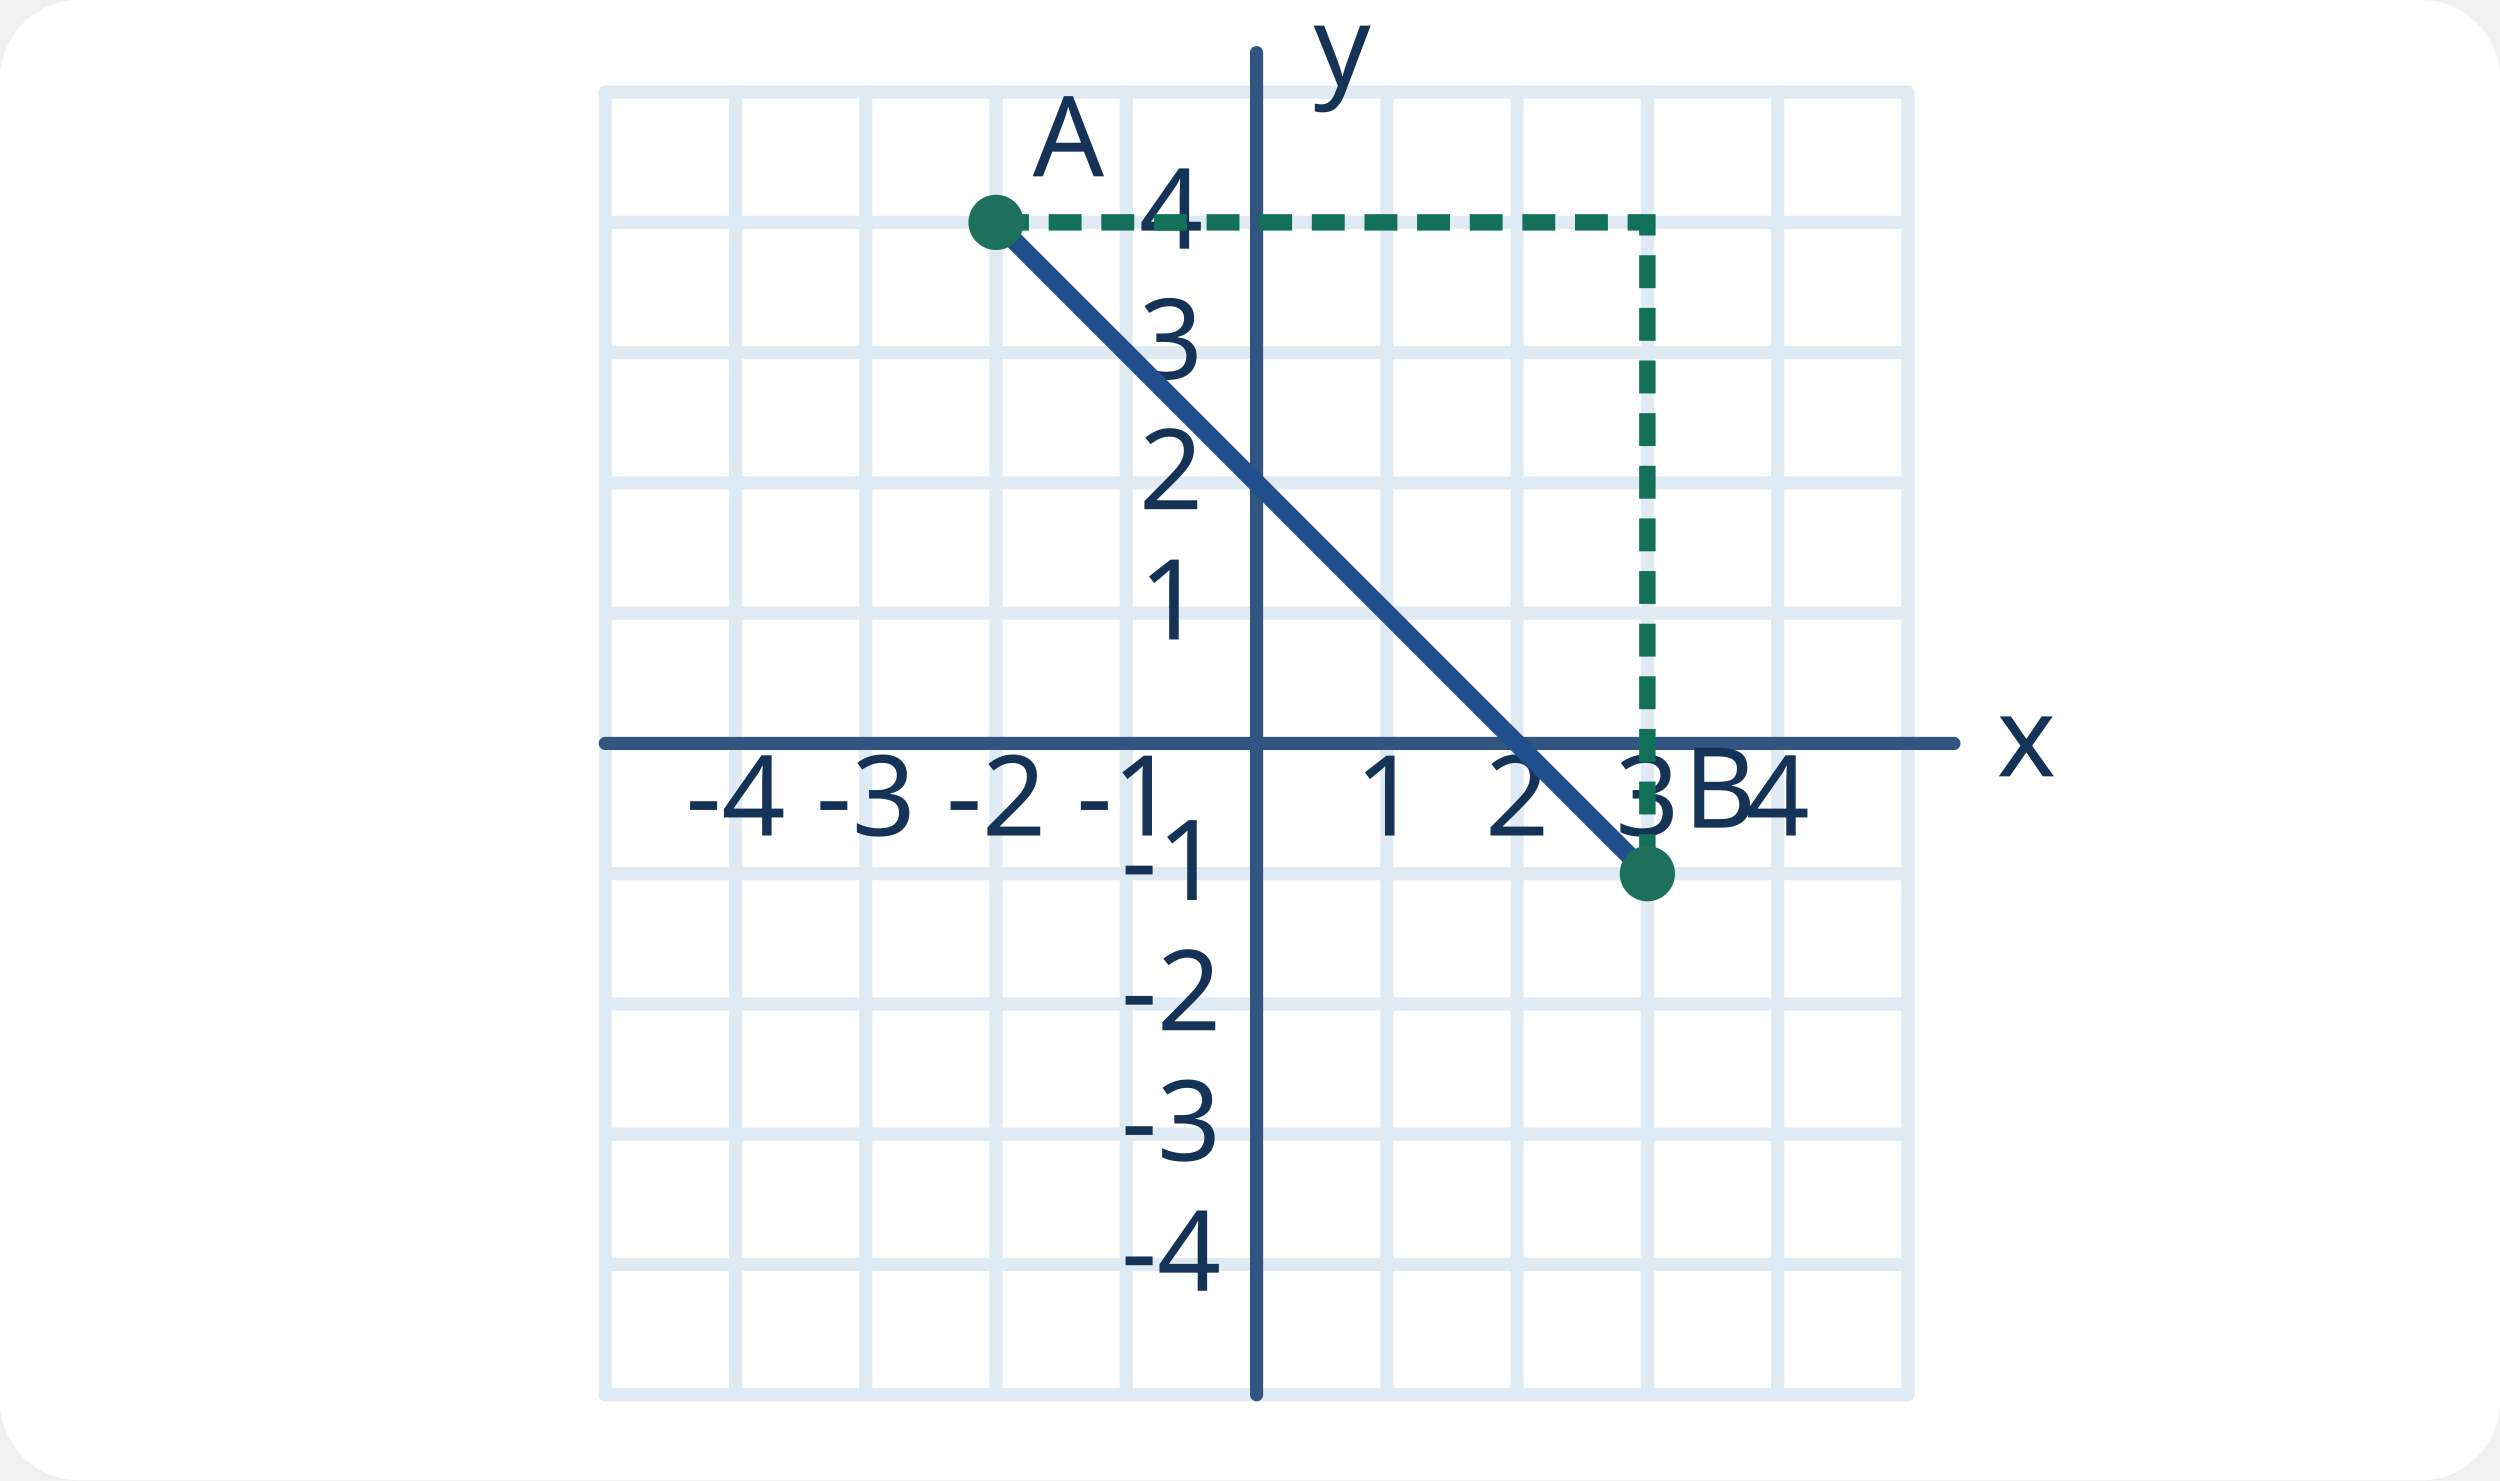
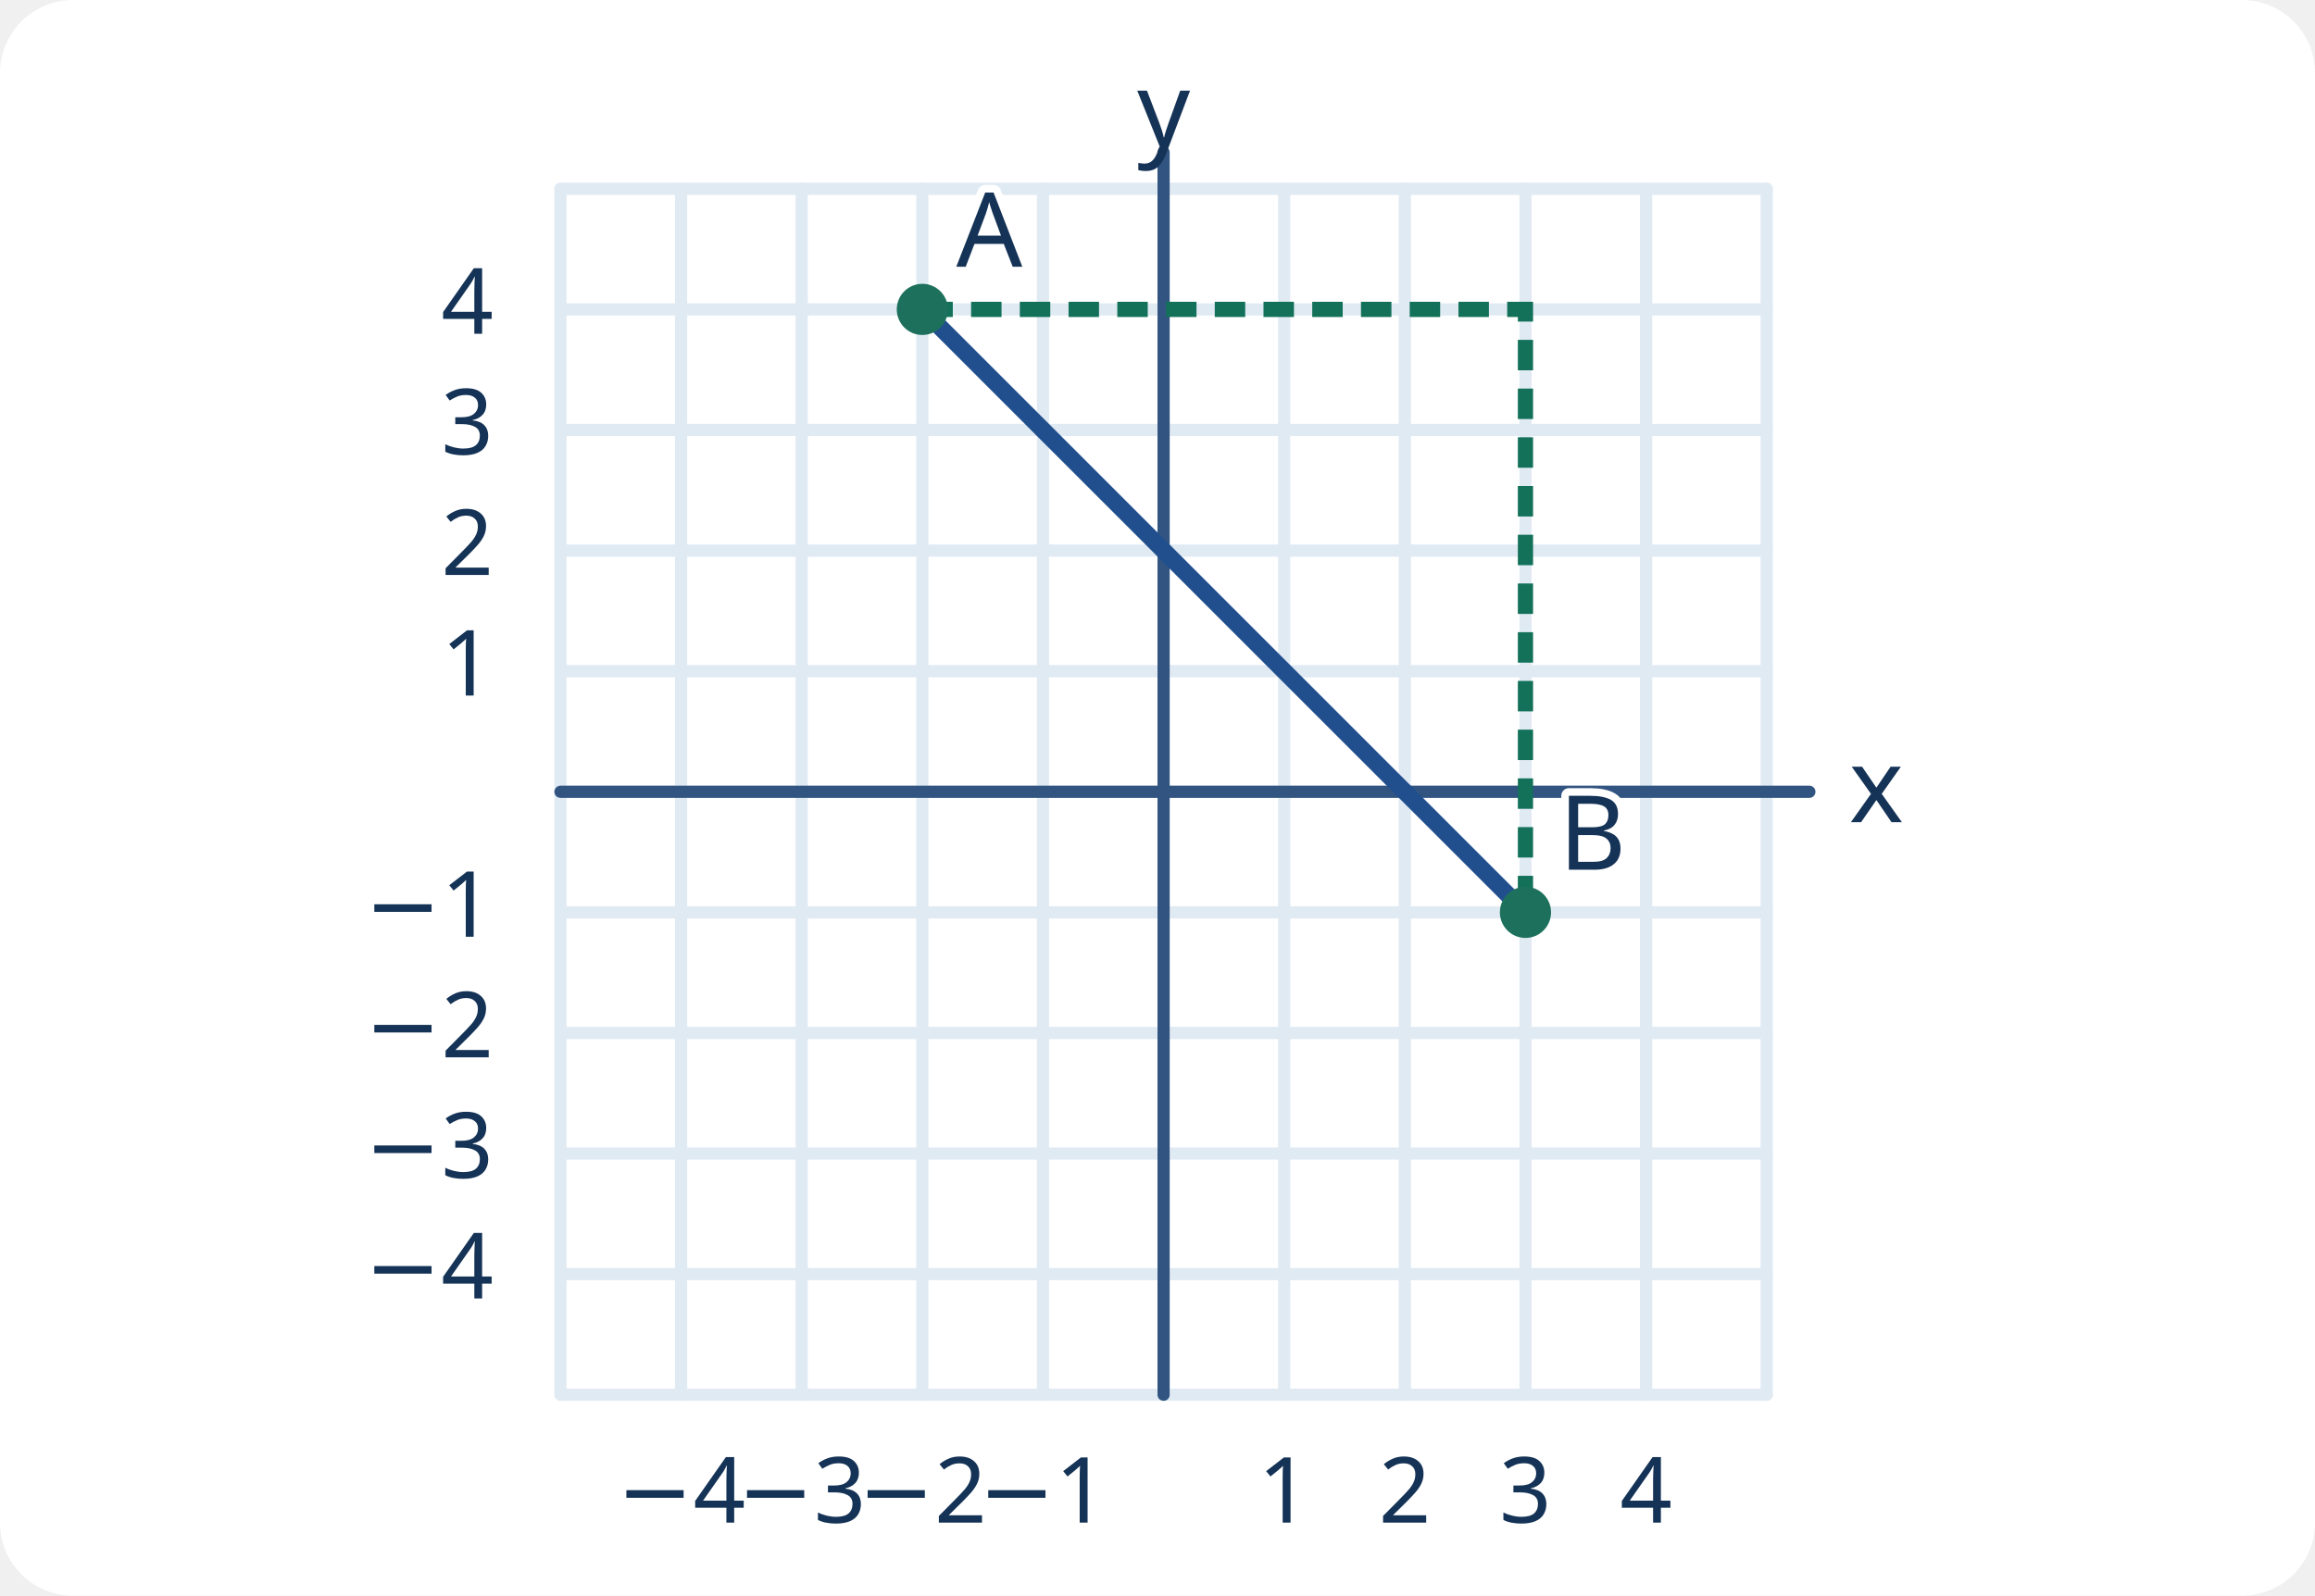
- <svg xmlns="http://www.w3.org/2000/svg" viewBox="0 0 380 225" role="img" aria-labelledby="title">
-   <rect width="380" height="225" rx="12" fill="white" />
+ <svg xmlns="http://www.w3.org/2000/svg" viewBox="0 -17 380 262" role="img" aria-labelledby="title">
+   <rect y="-17" width="380" height="262" rx="12" fill="white" />
  <path d="M92.0 14L92.0 212" stroke="#e0eaf3" stroke-width="2" stroke-linecap="round" fill="none" />
  <path d="M92 212.0L290 212.0" stroke="#e0eaf3" stroke-width="2" stroke-linecap="round" fill="none" />
  <path d="M111.8 14L111.8 212" stroke="#e0eaf3" stroke-width="2" stroke-linecap="round" fill="none" />
  <path d="M92 192.2L290 192.2" stroke="#e0eaf3" stroke-width="2" stroke-linecap="round" fill="none" />
  <path d="M131.6 14L131.6 212" stroke="#e0eaf3" stroke-width="2" stroke-linecap="round" fill="none" />
  <path d="M92 172.4L290 172.4" stroke="#e0eaf3" stroke-width="2" stroke-linecap="round" fill="none" />
  <path d="M151.4 14L151.4 212" stroke="#e0eaf3" stroke-width="2" stroke-linecap="round" fill="none" />
  <path d="M92 152.6L290 152.6" stroke="#e0eaf3" stroke-width="2" stroke-linecap="round" fill="none" />
  <path d="M171.2 14L171.2 212" stroke="#e0eaf3" stroke-width="2" stroke-linecap="round" fill="none" />
  <path d="M92 132.8L290 132.8" stroke="#e0eaf3" stroke-width="2" stroke-linecap="round" fill="none" />
  <path d="M191.0 14L191.0 212" stroke="#e0eaf3" stroke-width="2" stroke-linecap="round" fill="none" />
  <path d="M92 113.0L290 113.0" stroke="#e0eaf3" stroke-width="2" stroke-linecap="round" fill="none" />
  <path d="M210.8 14L210.8 212" stroke="#e0eaf3" stroke-width="2" stroke-linecap="round" fill="none" />
  <path d="M92 93.2L290 93.2" stroke="#e0eaf3" stroke-width="2" stroke-linecap="round" fill="none" />
  <path d="M230.6 14L230.6 212" stroke="#e0eaf3" stroke-width="2" stroke-linecap="round" fill="none" />
  <path d="M92 73.4L290 73.4" stroke="#e0eaf3" stroke-width="2" stroke-linecap="round" fill="none" />
  <path d="M250.4 14L250.4 212" stroke="#e0eaf3" stroke-width="2" stroke-linecap="round" fill="none" />
  <path d="M92 53.6L290 53.6" stroke="#e0eaf3" stroke-width="2" stroke-linecap="round" fill="none" />
  <path d="M270.2 14L270.2 212" stroke="#e0eaf3" stroke-width="2" stroke-linecap="round" fill="none" />
  <path d="M92 33.8L290 33.8" stroke="#e0eaf3" stroke-width="2" stroke-linecap="round" fill="none" />
  <path d="M290.0 14L290.0 212" stroke="#e0eaf3" stroke-width="2" stroke-linecap="round" fill="none" />
  <path d="M92 14.0L290 14.0" stroke="#e0eaf3" stroke-width="2" stroke-linecap="round" fill="none" />
  <path d="M92 113.0L297 113.0" stroke="#315481" stroke-width="2" stroke-linecap="round" fill="none" />
  <path d="M191.0 8L191.0 212" stroke="#315481" stroke-width="2" stroke-linecap="round" fill="none" />
  <text x="308" y="118.0" text-anchor="middle" font-family="system-ui,sans-serif" font-size="17" fill="#153356">x</text>
-   <text x="204.0" y="13" text-anchor="middle" font-family="system-ui,sans-serif" font-size="17" fill="#153356">y</text>
-   <text x="111.8" y="127.0" text-anchor="middle" font-family="system-ui,sans-serif" font-size="17" fill="#153356">-4</text>
-   <text x="178.0" y="196.2" text-anchor="middle" font-family="system-ui,sans-serif" font-size="17" fill="#153356">-4</text>
-   <text x="131.6" y="127.0" text-anchor="middle" font-family="system-ui,sans-serif" font-size="17" fill="#153356">-3</text>
-   <text x="178.0" y="176.4" text-anchor="middle" font-family="system-ui,sans-serif" font-size="17" fill="#153356">-3</text>
-   <text x="151.4" y="127.0" text-anchor="middle" font-family="system-ui,sans-serif" font-size="17" fill="#153356">-2</text>
-   <text x="178.0" y="156.6" text-anchor="middle" font-family="system-ui,sans-serif" font-size="17" fill="#153356">-2</text>
-   <text x="171.2" y="127.0" text-anchor="middle" font-family="system-ui,sans-serif" font-size="17" fill="#153356">-1</text>
-   <text x="178.0" y="136.8" text-anchor="middle" font-family="system-ui,sans-serif" font-size="17" fill="#153356">-1</text>
-   <text x="210.8" y="127.0" text-anchor="middle" font-family="system-ui,sans-serif" font-size="17" fill="#153356">1</text>
-   <text x="178.0" y="97.2" text-anchor="middle" font-family="system-ui,sans-serif" font-size="17" fill="#153356">1</text>
-   <text x="230.6" y="127.0" text-anchor="middle" font-family="system-ui,sans-serif" font-size="17" fill="#153356">2</text>
-   <text x="178.0" y="77.4" text-anchor="middle" font-family="system-ui,sans-serif" font-size="17" fill="#153356">2</text>
-   <text x="250.4" y="127.0" text-anchor="middle" font-family="system-ui,sans-serif" font-size="17" fill="#153356">3</text>
-   <text x="178.0" y="57.6" text-anchor="middle" font-family="system-ui,sans-serif" font-size="17" fill="#153356">3</text>
-   <text x="270.2" y="127.0" text-anchor="middle" font-family="system-ui,sans-serif" font-size="17" fill="#153356">4</text>
-   <text x="178.0" y="37.8" text-anchor="middle" font-family="system-ui,sans-serif" font-size="17" fill="#153356">4</text>
+   <text x="191" y="7" text-anchor="middle" font-family="system-ui,sans-serif" font-size="17" fill="#153356">y</text>
+   <text x="111.8" y="233" text-anchor="middle" font-family="system-ui,sans-serif" font-size="15" fill="#153356">−4</text>
+   <text x="81" y="196.2" text-anchor="end" font-family="system-ui,sans-serif" font-size="15" fill="#153356">−4</text>
+   <text x="131.6" y="233" text-anchor="middle" font-family="system-ui,sans-serif" font-size="15" fill="#153356">−3</text>
+   <text x="81" y="176.4" text-anchor="end" font-family="system-ui,sans-serif" font-size="15" fill="#153356">−3</text>
+   <text x="151.4" y="233" text-anchor="middle" font-family="system-ui,sans-serif" font-size="15" fill="#153356">−2</text>
+   <text x="81" y="156.6" text-anchor="end" font-family="system-ui,sans-serif" font-size="15" fill="#153356">−2</text>
+   <text x="171.2" y="233" text-anchor="middle" font-family="system-ui,sans-serif" font-size="15" fill="#153356">−1</text>
+   <text x="81" y="136.8" text-anchor="end" font-family="system-ui,sans-serif" font-size="15" fill="#153356">−1</text>
+   <text x="210.8" y="233" text-anchor="middle" font-family="system-ui,sans-serif" font-size="15" fill="#153356">1</text>
+   <text x="81" y="97.2" text-anchor="end" font-family="system-ui,sans-serif" font-size="15" fill="#153356">1</text>
+   <text x="230.6" y="233" text-anchor="middle" font-family="system-ui,sans-serif" font-size="15" fill="#153356">2</text>
+   <text x="81" y="77.4" text-anchor="end" font-family="system-ui,sans-serif" font-size="15" fill="#153356">2</text>
+   <text x="250.4" y="233" text-anchor="middle" font-family="system-ui,sans-serif" font-size="15" fill="#153356">3</text>
+   <text x="81" y="57.6" text-anchor="end" font-family="system-ui,sans-serif" font-size="15" fill="#153356">3</text>
+   <text x="270.2" y="233" text-anchor="middle" font-family="system-ui,sans-serif" font-size="15" fill="#153356">4</text>
+   <text x="81" y="37.8" text-anchor="end" font-family="system-ui,sans-serif" font-size="15" fill="#153356">4</text>
  <defs>
    <clipPath id="plot">
      <rect x="92" y="14" width="198" height="198" />
    </clipPath>
  </defs>
  <g clip-path="url(#plot)">
    <line x1="151.40" y1="33.80" x2="250.40" y2="132.80" stroke="#214f8e" stroke-width="2.8" />
    <path d="M 151.4 33.8 H 250.4 V 132.8" fill="none" stroke="#13715a" stroke-width="2.5" stroke-dasharray="5 3" />
    <circle cx="151.40" cy="33.80" r="4.2" fill="#1d715c" />
-     <text x="162.4" y="26.8" text-anchor="middle" font-family="system-ui,sans-serif" font-size="17" fill="#153356">A</text>
    <circle cx="250.40" cy="132.80" r="4.2" fill="#1d715c" />
-     <text x="261.4" y="125.8" text-anchor="middle" font-family="system-ui,sans-serif" font-size="17" fill="#153356">B</text>
  </g>
+   <text x="162.4" y="26.8" text-anchor="middle" font-family="system-ui,sans-serif" font-size="17" fill="#153356" paint-order="stroke" stroke="white" stroke-width="2.5" stroke-linejoin="round">A</text>
+   <text x="261.4" y="125.8" text-anchor="middle" font-family="system-ui,sans-serif" font-size="17" fill="#153356" paint-order="stroke" stroke="white" stroke-width="2.5" stroke-linejoin="round">B</text>
</svg>
